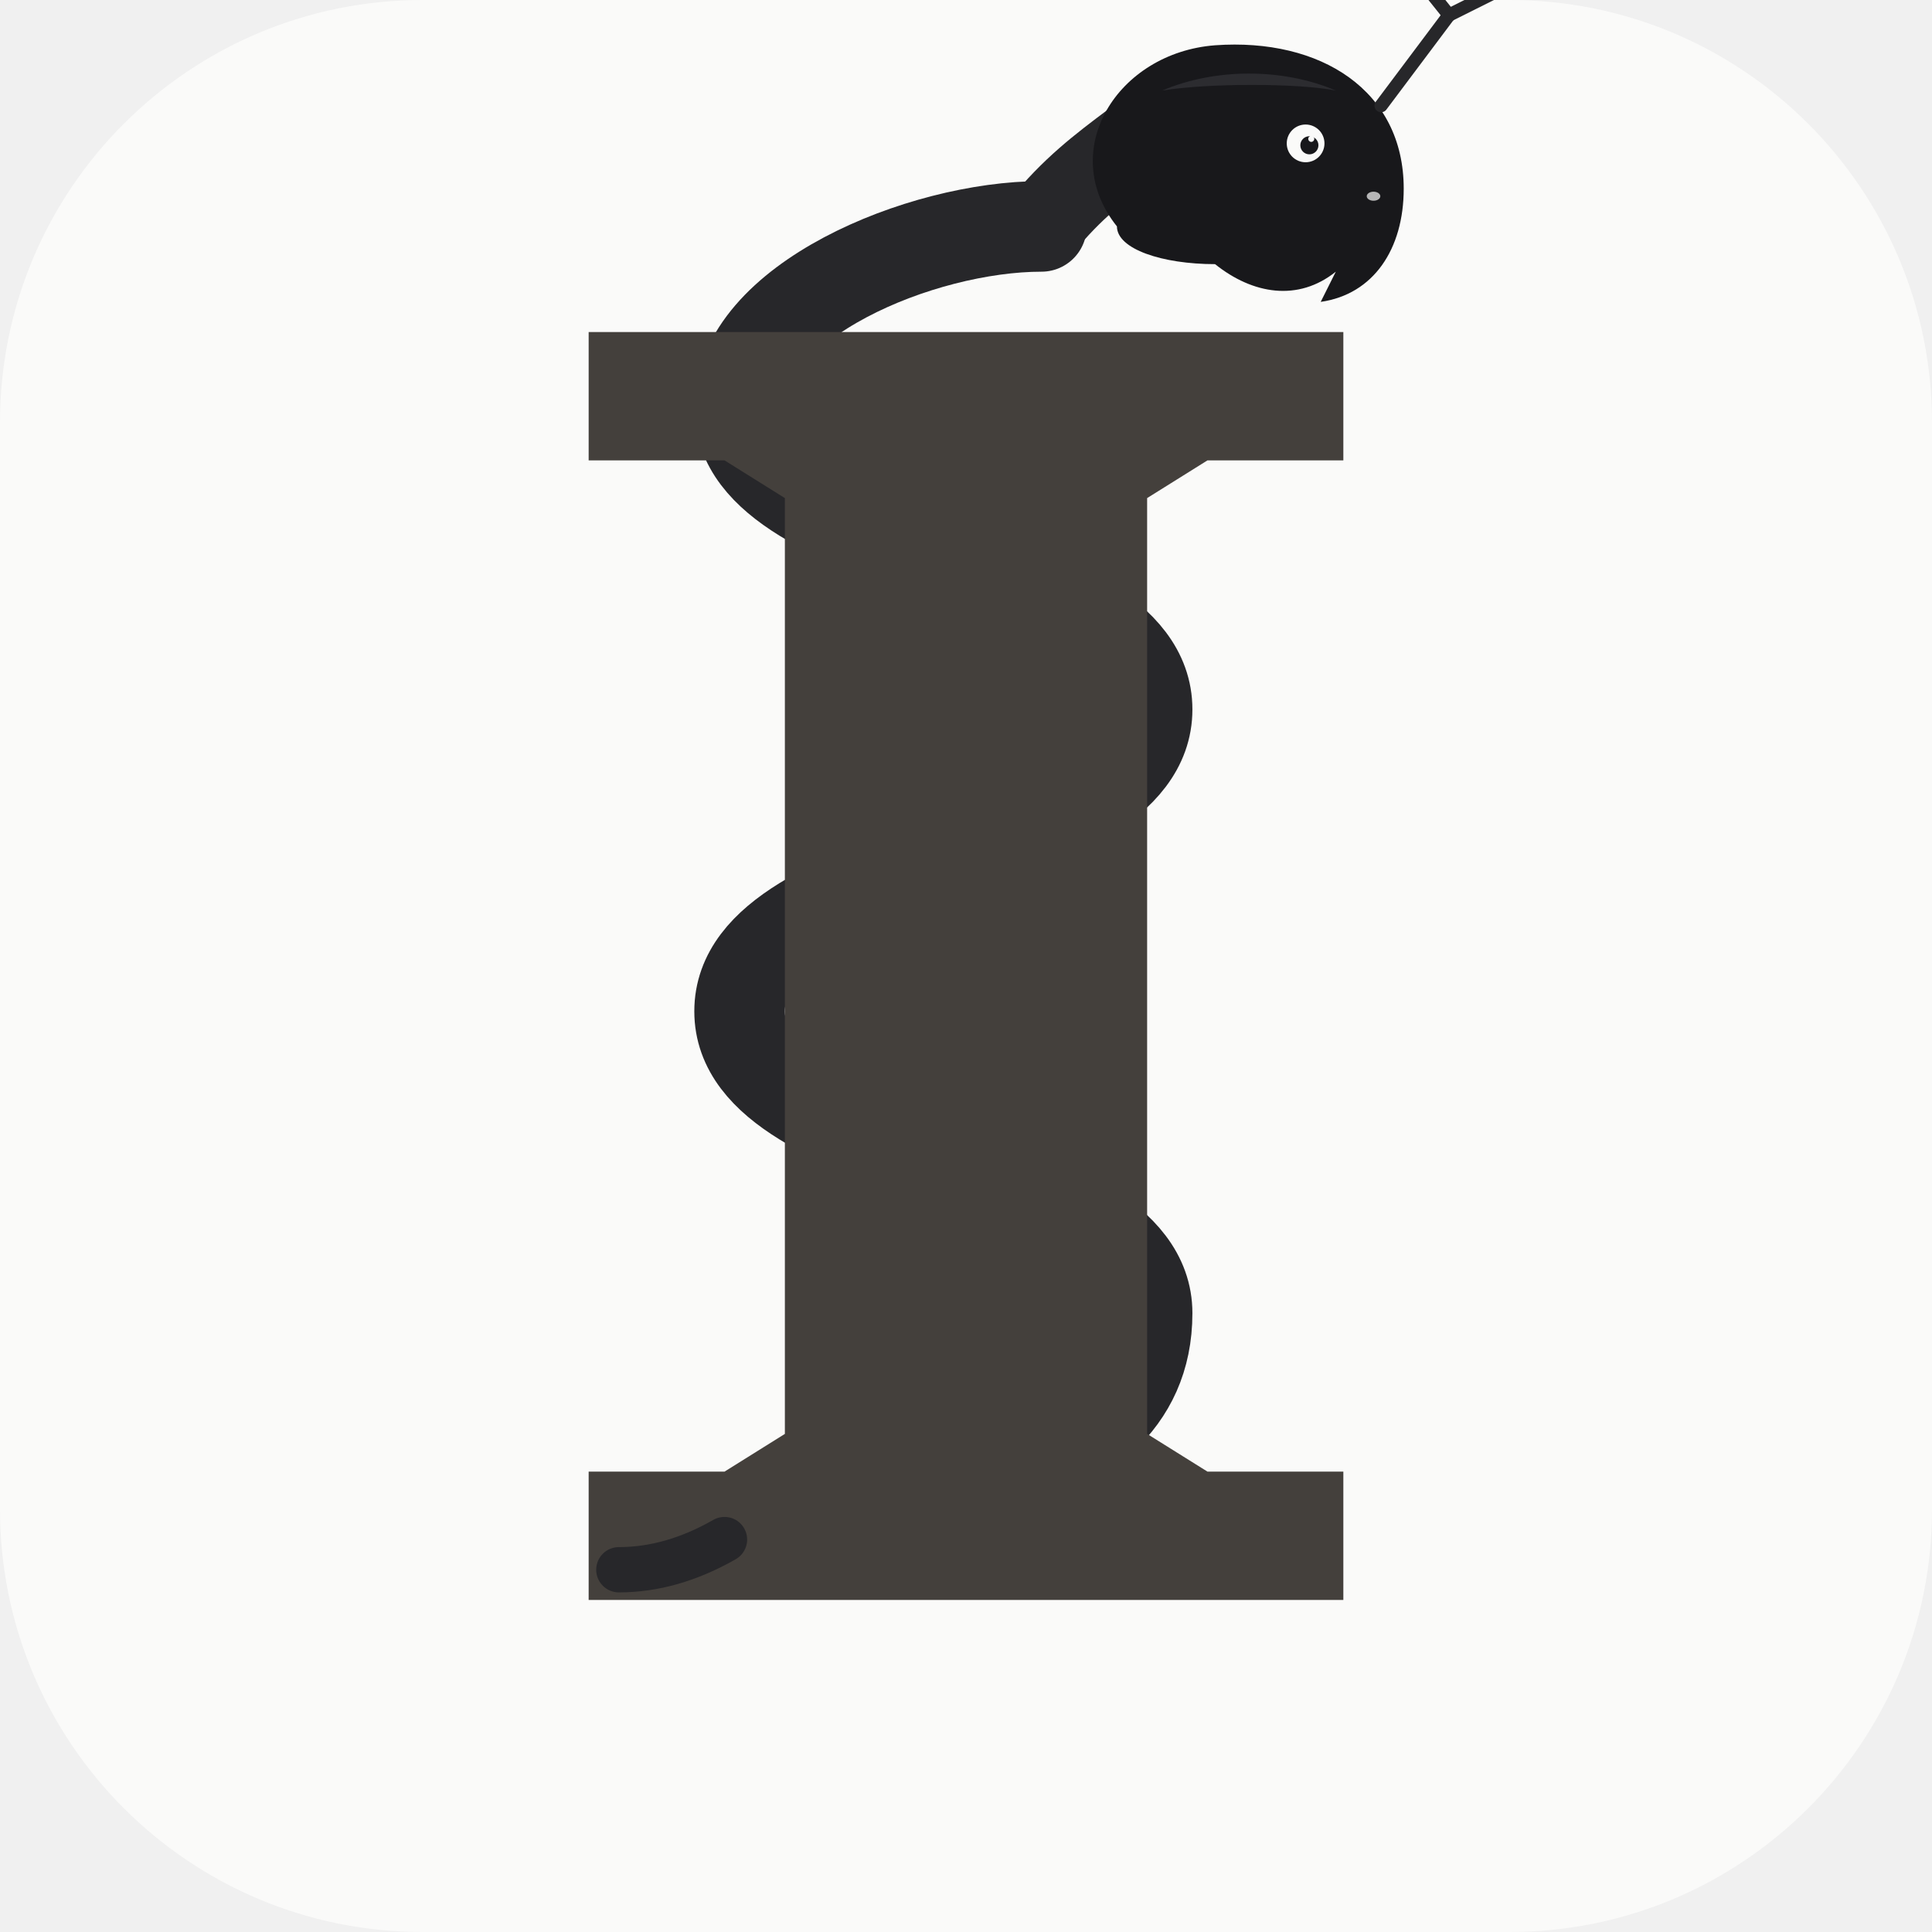
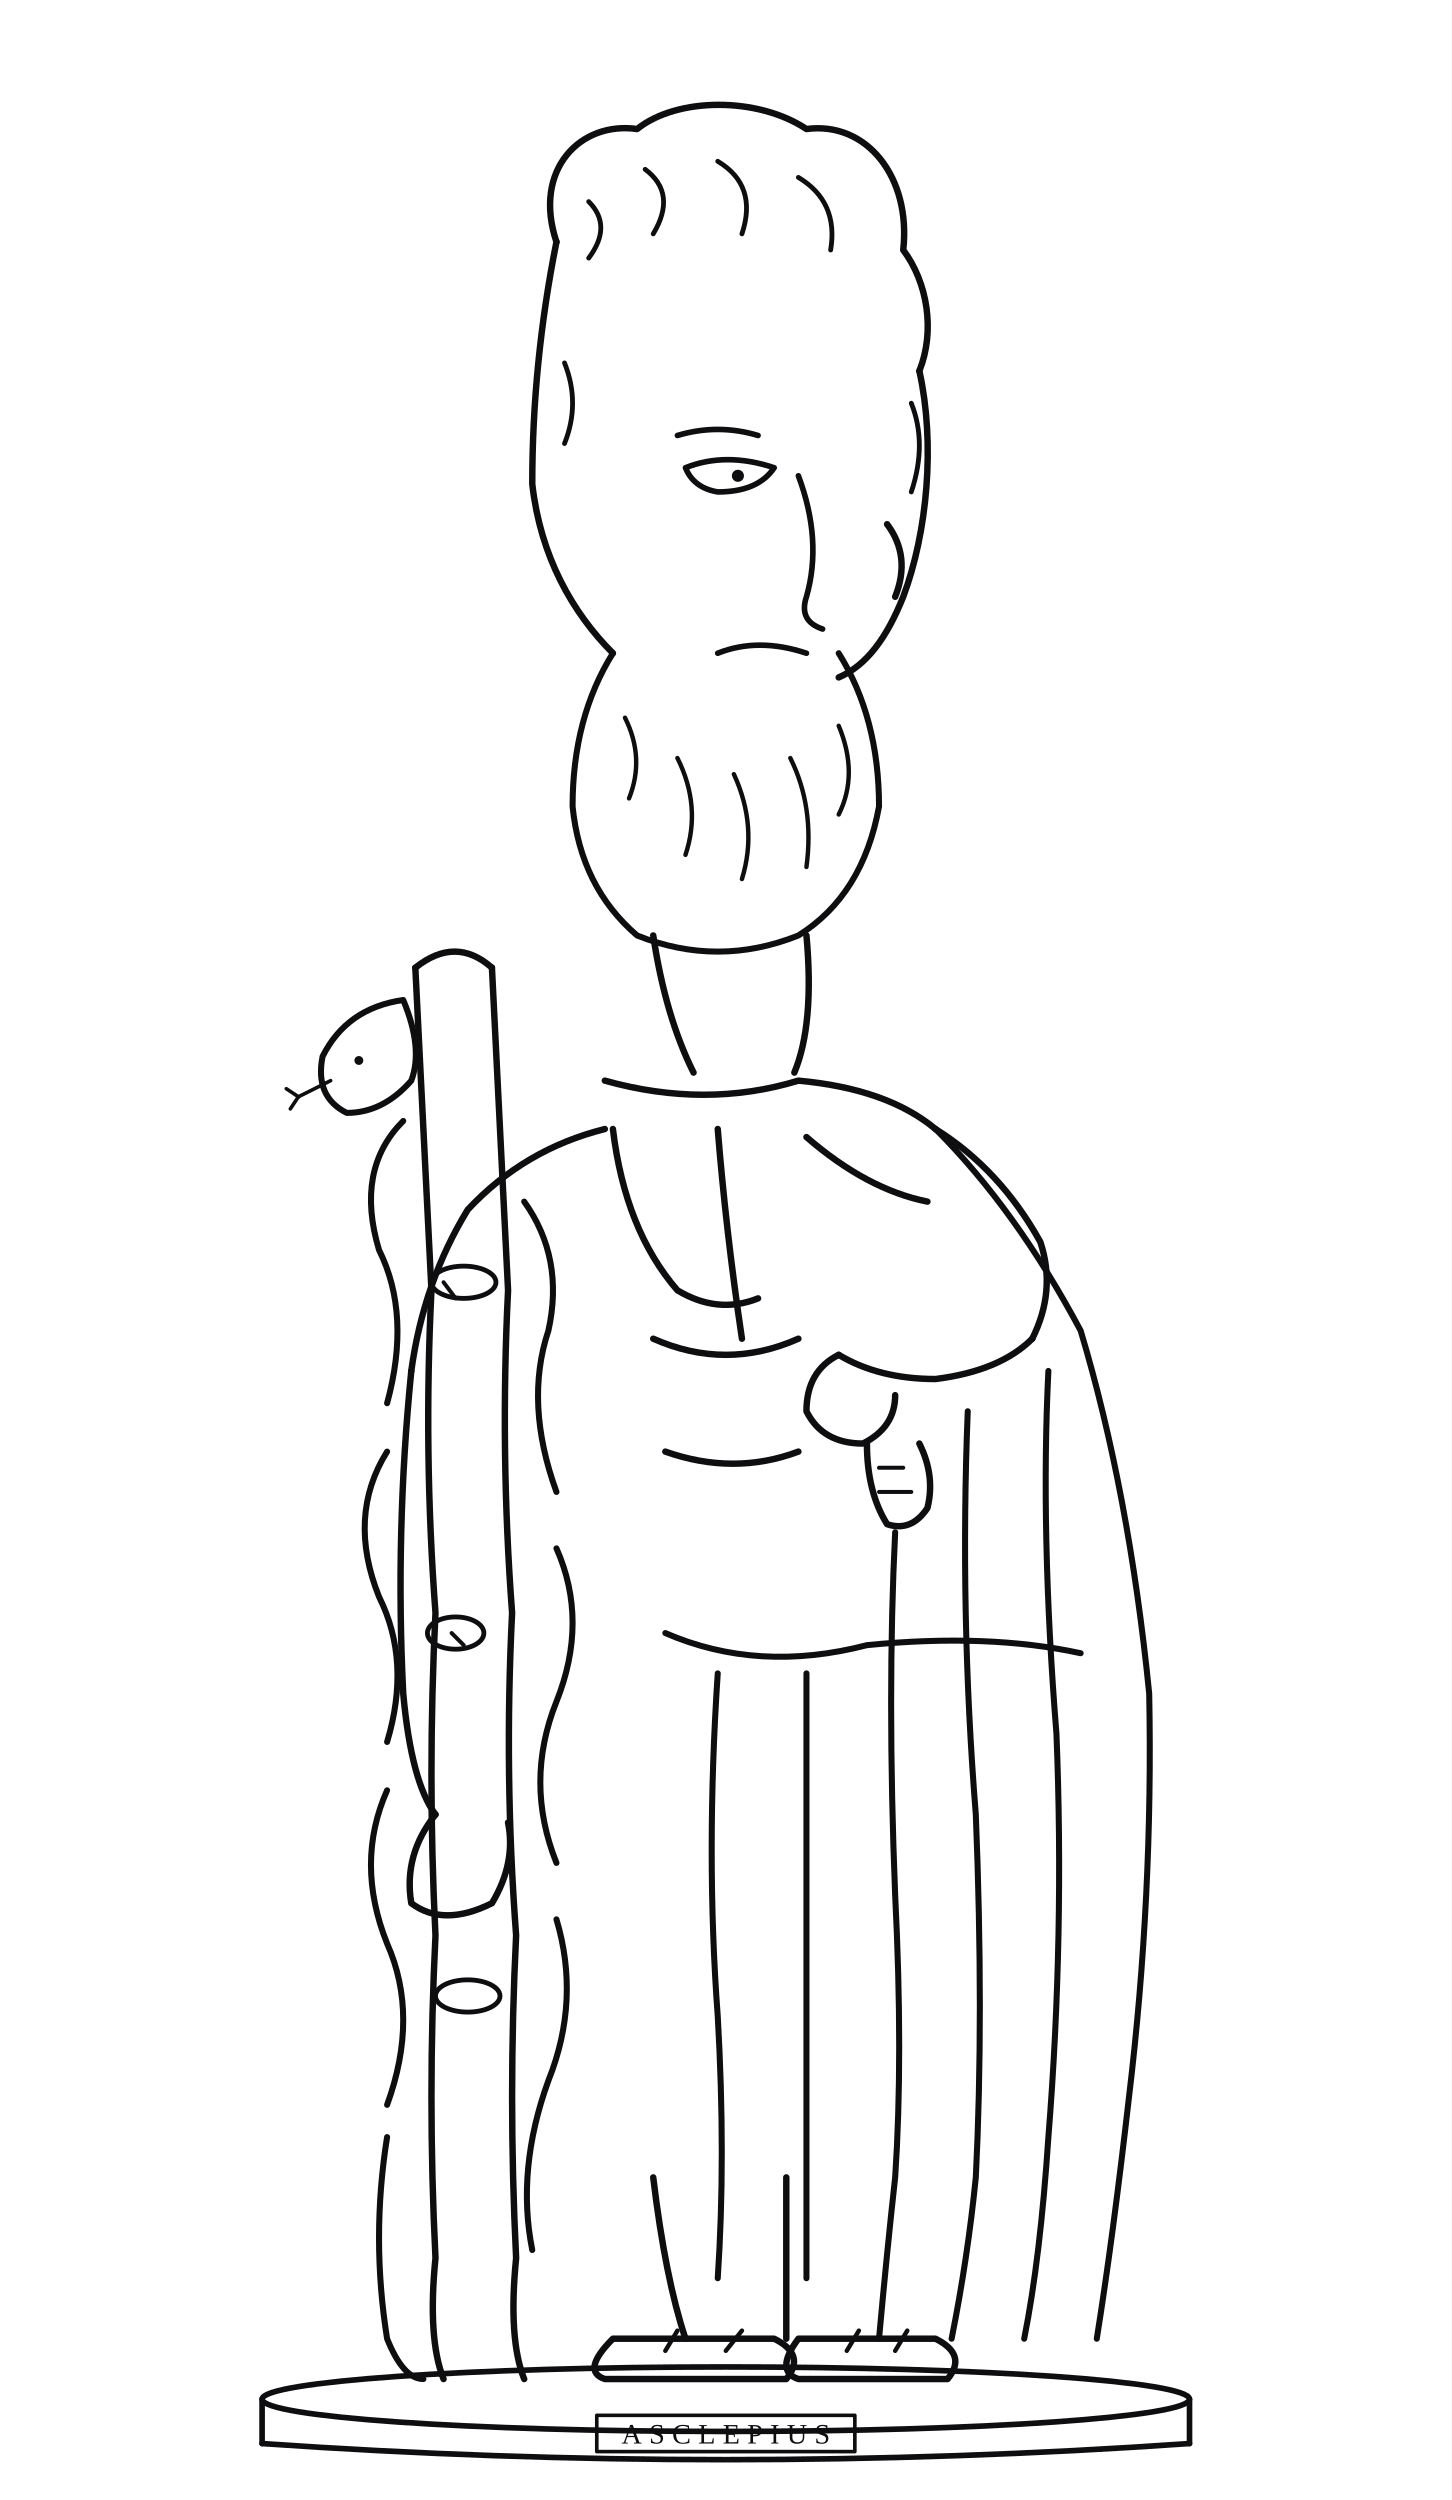
- <svg xmlns="http://www.w3.org/2000/svg" viewBox="0 0 512 512" width="512" height="512">
-   <rect width="512" height="512" rx="112" fill="#fafaf9" />
-   <path fill="none" stroke="#27272a" stroke-width="24" stroke-linecap="round" d="M 192 408            C 232 396 304 396 304 348            C 304 308 196 308 196 268            C 196 228 304 228 304 188            C 304 148 196 148 196 108            C 196 80 244 60 276 60" />
-   <g fill="#44403c">
-     <path d="       M 156 88       L 356 88       L 356 122       L 320 122       L 304 132       L 304 380       L 320 390       L 356 390       L 356 424       L 156 424       L 156 390       L 192 390       L 208 380       L 208 132       L 192 122       L 156 122       Z" />
+ <svg xmlns="http://www.w3.org/2000/svg" viewBox="0 0 360 620" width="360" height="620">
+   <rect width="360" height="620" fill="#ffffff" />
+   <g fill="none" stroke="#0e0e10" stroke-linecap="round" stroke-linejoin="round">
+     <g stroke-width="1.6">
+       <path d="M 138 60                C 132 42 144 30 158 32                C 168 24 188 24 200 32                C 215 30 226 44 224 62                C 230 70 232 82 228 92" />
+       <path d="M 228 92                C 232 110 230 132 224 148                C 220 158 215 165 208 168" />
+       <path d="M 138 60                C 134 80 132 100 132 120                C 134 138 142 152 152 162" />
+       <path d="M 220 130 Q 226 138 222 148" />
+     </g>
+     <g stroke-width="1.2">
+       <path d="M 146 50 Q 152 56 146 64" />
+       <path d="M 160 42 Q 168 48 162 58" />
+       <path d="M 178 40 Q 188 46 184 58" />
+       <path d="M 198 44 Q 208 50 206 62" />
+       <path d="M 140 90 Q 144 100 140 110" />
+       <path d="M 226 100 Q 230 110 226 122" />
+     </g>
+     <g stroke-width="1.4">
+       <path d="M 168 108 Q 178 105 188 108" />
+       <path d="M 170 116 Q 180 112 192 116 Q 188 122 178 122 Q 172 121 170 116 Z" />
+       <circle cx="183" cy="118" r="1.5" fill="#0e0e10" stroke="none" />
+       <path d="M 198 118                Q 204 134 200 148                Q 198 154 204 156" />
+       <path d="M 178 162 Q 188 158 200 162" />
+     </g>
+     <g stroke-width="1.5">
+       <path d="M 152 162                Q 142 178 142 200                Q 144 220 158 232                Q 178 240 198 232                Q 214 222 218 200                Q 218 178 208 162" />
+       <path d="M 155 178 Q 160 188 156 198" stroke-width="1.1" />
+       <path d="M 168 188 Q 174 200 170 212" stroke-width="1.1" />
+       <path d="M 182 192 Q 188 205 184 218" stroke-width="1.1" />
+       <path d="M 196 188 Q 202 200 200 215" stroke-width="1.1" />
+       <path d="M 208 180 Q 213 192 208 202" stroke-width="1.1" />
+     </g>
+     <g stroke-width="1.6">
+       <path d="M 162 232 Q 165 252 172 266" />
+       <path d="M 200 232 Q 202 254 197 266" />
+       <path d="M 150 268 Q 175 275 198 268 Q 220 270 232 280" />
+       <path d="M 152 280                Q 155 305 168 320                Q 178 326 188 322" />
+       <path d="M 178 280 Q 180 305 184 332" />
+       <path d="M 200 282 Q 215 295 230 298" />
+       <path d="M 162 332 Q 180 340 198 332" />
+       <path d="M 165 360 Q 182 366 198 360" />
+     </g>
+     <g stroke-width="1.6">
+       <path d="M 232 280                Q 248 290 258 308                Q 262 320 256 332" />
+       <path d="M 256 332                Q 248 340 232 342                Q 218 342 208 336" />
+       <path d="M 208 336                Q 200 340 200 350                Q 204 358 214 358                Q 222 354 222 346" />
+       <path d="M 215 358                Q 215 370 220 378                Q 226 380 230 374                Q 232 366 228 358" />
+       <path d="M 218 364 L 224 364" stroke-width="1.0" />
+       <path d="M 218 370 L 226 370" stroke-width="1.0" />
+     </g>
+     <g stroke-width="1.6">
+       <path d="M 150 280                Q 130 285 116 300                Q 105 318 102 340" />
+       <path d="M 102 340                Q 98 380 100 420                Q 102 442 108 450" />
+       <path d="M 108 450                Q 100 460 102 472                Q 110 478 122 472                Q 128 462 126 452" />
+     </g>
+     <g stroke-width="1.5">
+       <path d="M 232 280                Q 252 300 268 330                Q 280 370 285 420                Q 286 470 280 520                Q 276 555 272 580" />
+       <path d="M 260 340                Q 258 380 262 430                Q 264 480 260 530                Q 258 560 254 580" />
+       <path d="M 240 350                Q 238 400 242 450                Q 244 500 242 540                Q 240 560 236 580" />
+       <path d="M 222 380                Q 220 420 222 470                Q 224 510 222 540                Q 220 558 218 580" />
+       <path d="M 165 405                Q 188 415 215 408                Q 245 405 268 410" />
+       <path d="M 178 415                Q 175 460 178 500                Q 180 535 178 565" />
+       <path d="M 200 415                Q 200 460 200 500                Q 200 535 200 565" />
+     </g>
+     <g stroke-width="1.6">
+       <path d="M 162 540 Q 165 565 170 580" />
+       <path d="M 195 540 Q 195 565 195 580" />
+       <path d="M 152 580                L 192 580                Q 200 584 195 590                L 150 590                Q 144 588 152 580 Z" />
+       <path d="M 198 580                L 232 580                Q 240 584 235 590                L 198 590                Q 192 588 198 580 Z" />
+       <path d="M 165 583 L 168 578" stroke-width="1.1" />
+       <path d="M 180 583 L 184 578" stroke-width="1.1" />
+       <path d="M 210 583 L 213 578" stroke-width="1.1" />
+       <path d="M 222 583 L 225 578" stroke-width="1.1" />
+     </g>
+     <g stroke-width="1.6">
+       <path d="M 103 240                Q 105 280 107 320                Q 105 360 108 400                Q 106 440 108 480                Q 106 520 108 560                Q 106 580 110 590" />
+       <path d="M 122 240                Q 124 280 126 320                Q 124 360 127 400                Q 125 440 128 480                Q 126 520 128 560                Q 126 580 130 590" />
+       <path d="M 103 240 Q 113 232 122 240" />
+       <ellipse cx="115" cy="318" rx="8" ry="4" stroke-width="1.2" />
+       <ellipse cx="113" cy="405" rx="7" ry="4" stroke-width="1.2" />
+       <ellipse cx="116" cy="495" rx="8" ry="4" stroke-width="1.2" />
+       <path d="M 110 318 L 113 322" stroke-width="1.0" />
+       <path d="M 112 405 L 115 408" stroke-width="1.0" />
+     </g>
+     <g stroke-width="1.5">
+       <path d="M 100 248                Q 86 250 80 262                Q 78 272 86 276                Q 95 276 102 268                Q 105 260 100 248 Z" />
+       <circle cx="89" cy="263" r="1.1" fill="#0e0e10" stroke="none" />
+       <path d="M 82 268 L 74 272" stroke-width="0.9" />
+       <path d="M 74 272 L 71 270" stroke-width="0.9" />
+       <path d="M 74 272 L 72 275" stroke-width="0.9" />
+       <path d="M 100 278                Q 88 290 94 310                Q 102 326 96 348" />
+       <path d="M 130 298                Q 140 312 136 330                Q 130 348 138 370" />
+       <path d="M 96 360                Q 86 376 94 396                Q 102 412 96 432" />
+       <path d="M 138 384                Q 146 402 138 422                Q 130 442 138 462" />
+       <path d="M 96 444                Q 88 462 96 482                Q 104 500 96 522" />
+       <path d="M 138 476                Q 144 496 136 516                Q 128 538 132 558" />
+       <path d="M 96 530                Q 92 555 96 580                Q 100 590 105 590" />
+     </g>
+     <g stroke-width="1.4">
+       <ellipse cx="180" cy="595" rx="115" ry="8" />
+       <path d="M 65 595 L 65 606" />
+       <path d="M 295 595 L 295 606" />
+       <path d="M 65 606 Q 180 614 295 606" />
+       <rect x="148" y="599" width="64" height="9" stroke-width="0.9" />
+     </g>
+     <text x="180" y="606" text-anchor="middle" font-family="'Georgia', 'Times New Roman', serif" font-size="7" letter-spacing="1.8" fill="#0e0e10" stroke="none">ASCLEPIUS</text>
  </g>
-   <g>
-     <path fill="none" stroke="#27272a" stroke-width="22" stroke-linecap="round" d="M 276 60 C 284 50 292 44 300 38" />
-     <path fill="#18181b" d="       M 296 60       C 280 40 296 14 322 12       C 350 10 372 24 372 50       C 372 66 364 78 350 80       L 354 72       C 344 80 332 78 322 70       C 308 70 296 66 296 60 Z" />
-     <path fill="#3f3f46" opacity="0.5" d="       M 308 24 C 322 18 340 18 354 24 C 344 22 320 22 308 24 Z" />
-     <circle cx="346" cy="38" r="5" fill="#fafaf9" />
-     <circle cx="347" cy="38.5" r="2.4" fill="#18181b" />
-     <circle cx="347.5" cy="36.8" r="0.8" fill="#fafaf9" />
-     <ellipse cx="364" cy="52" rx="1.8" ry="1.2" fill="#fafaf9" opacity="0.7" />
-   </g>
-   <g fill="none" stroke="#27272a" stroke-width="3.5" stroke-linecap="round" stroke-linejoin="round">
-     <path d="M 366 28 L 384 4" />
-     <path d="M 384 4 L 376 -6" />
-     <path d="M 384 4 L 396 -2" />
-   </g>
-   <path fill="none" stroke="#27272a" stroke-width="12" stroke-linecap="round" d="M 192 408 Q 178 416 164 416" />
</svg>
